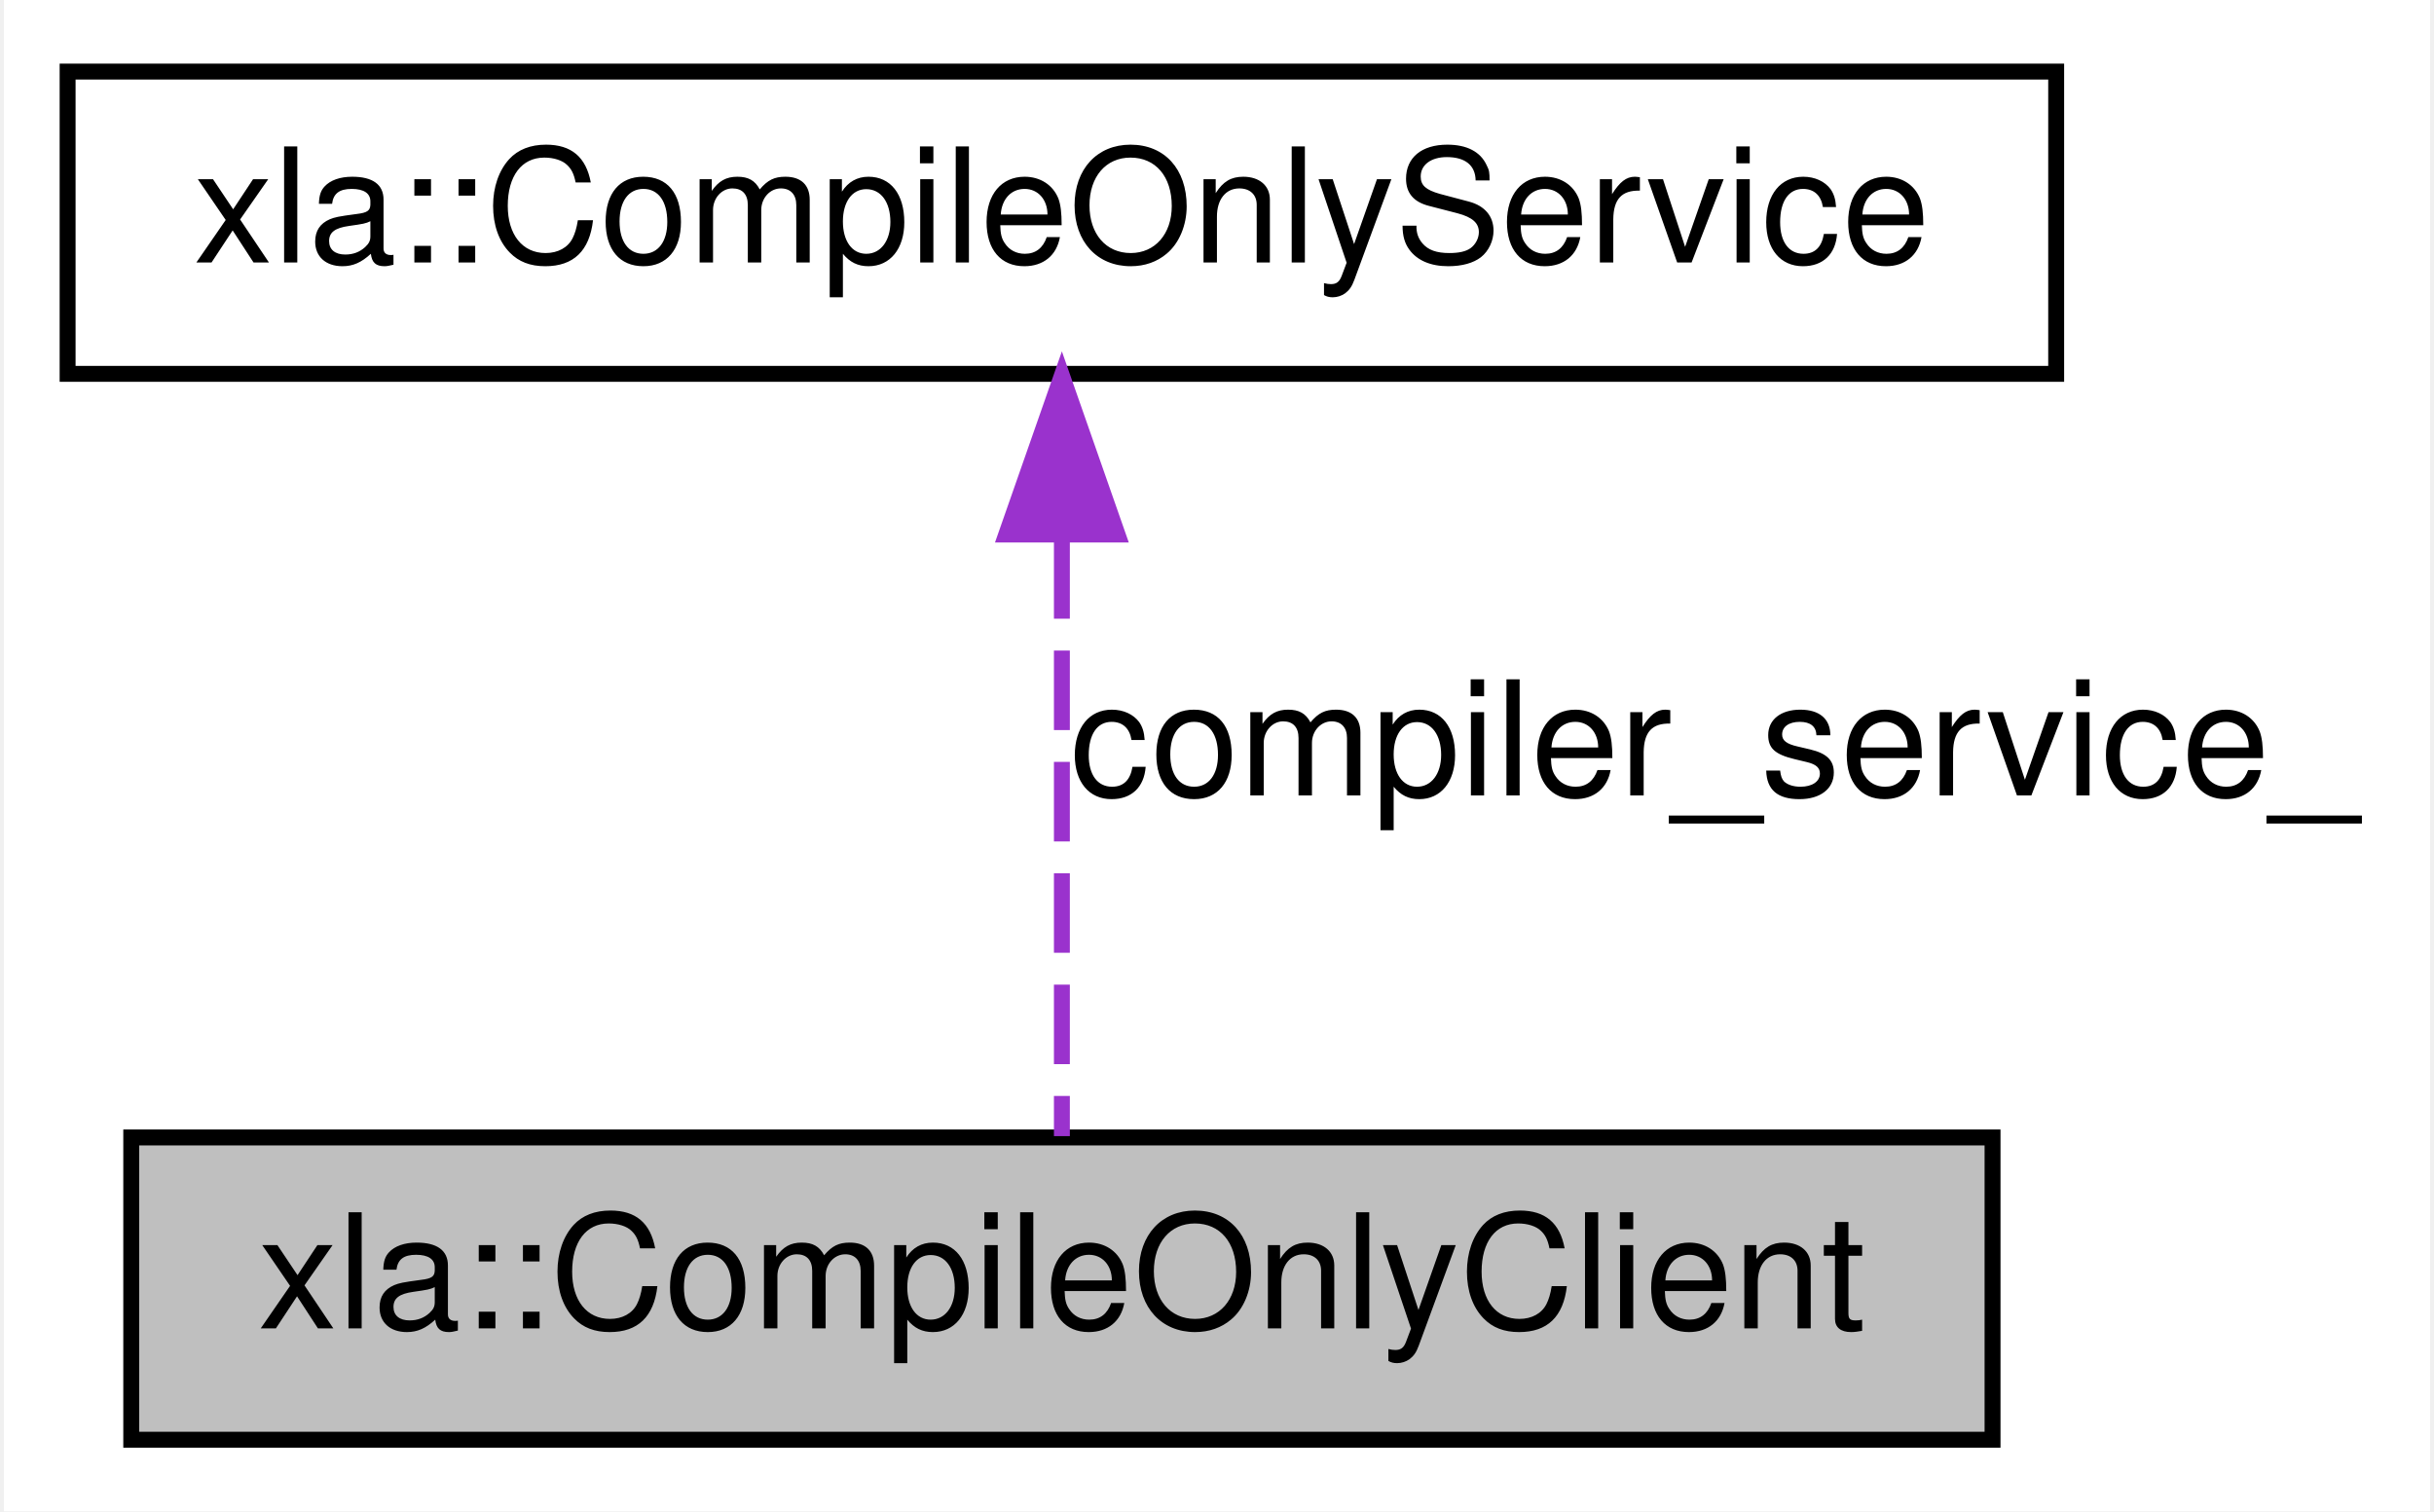
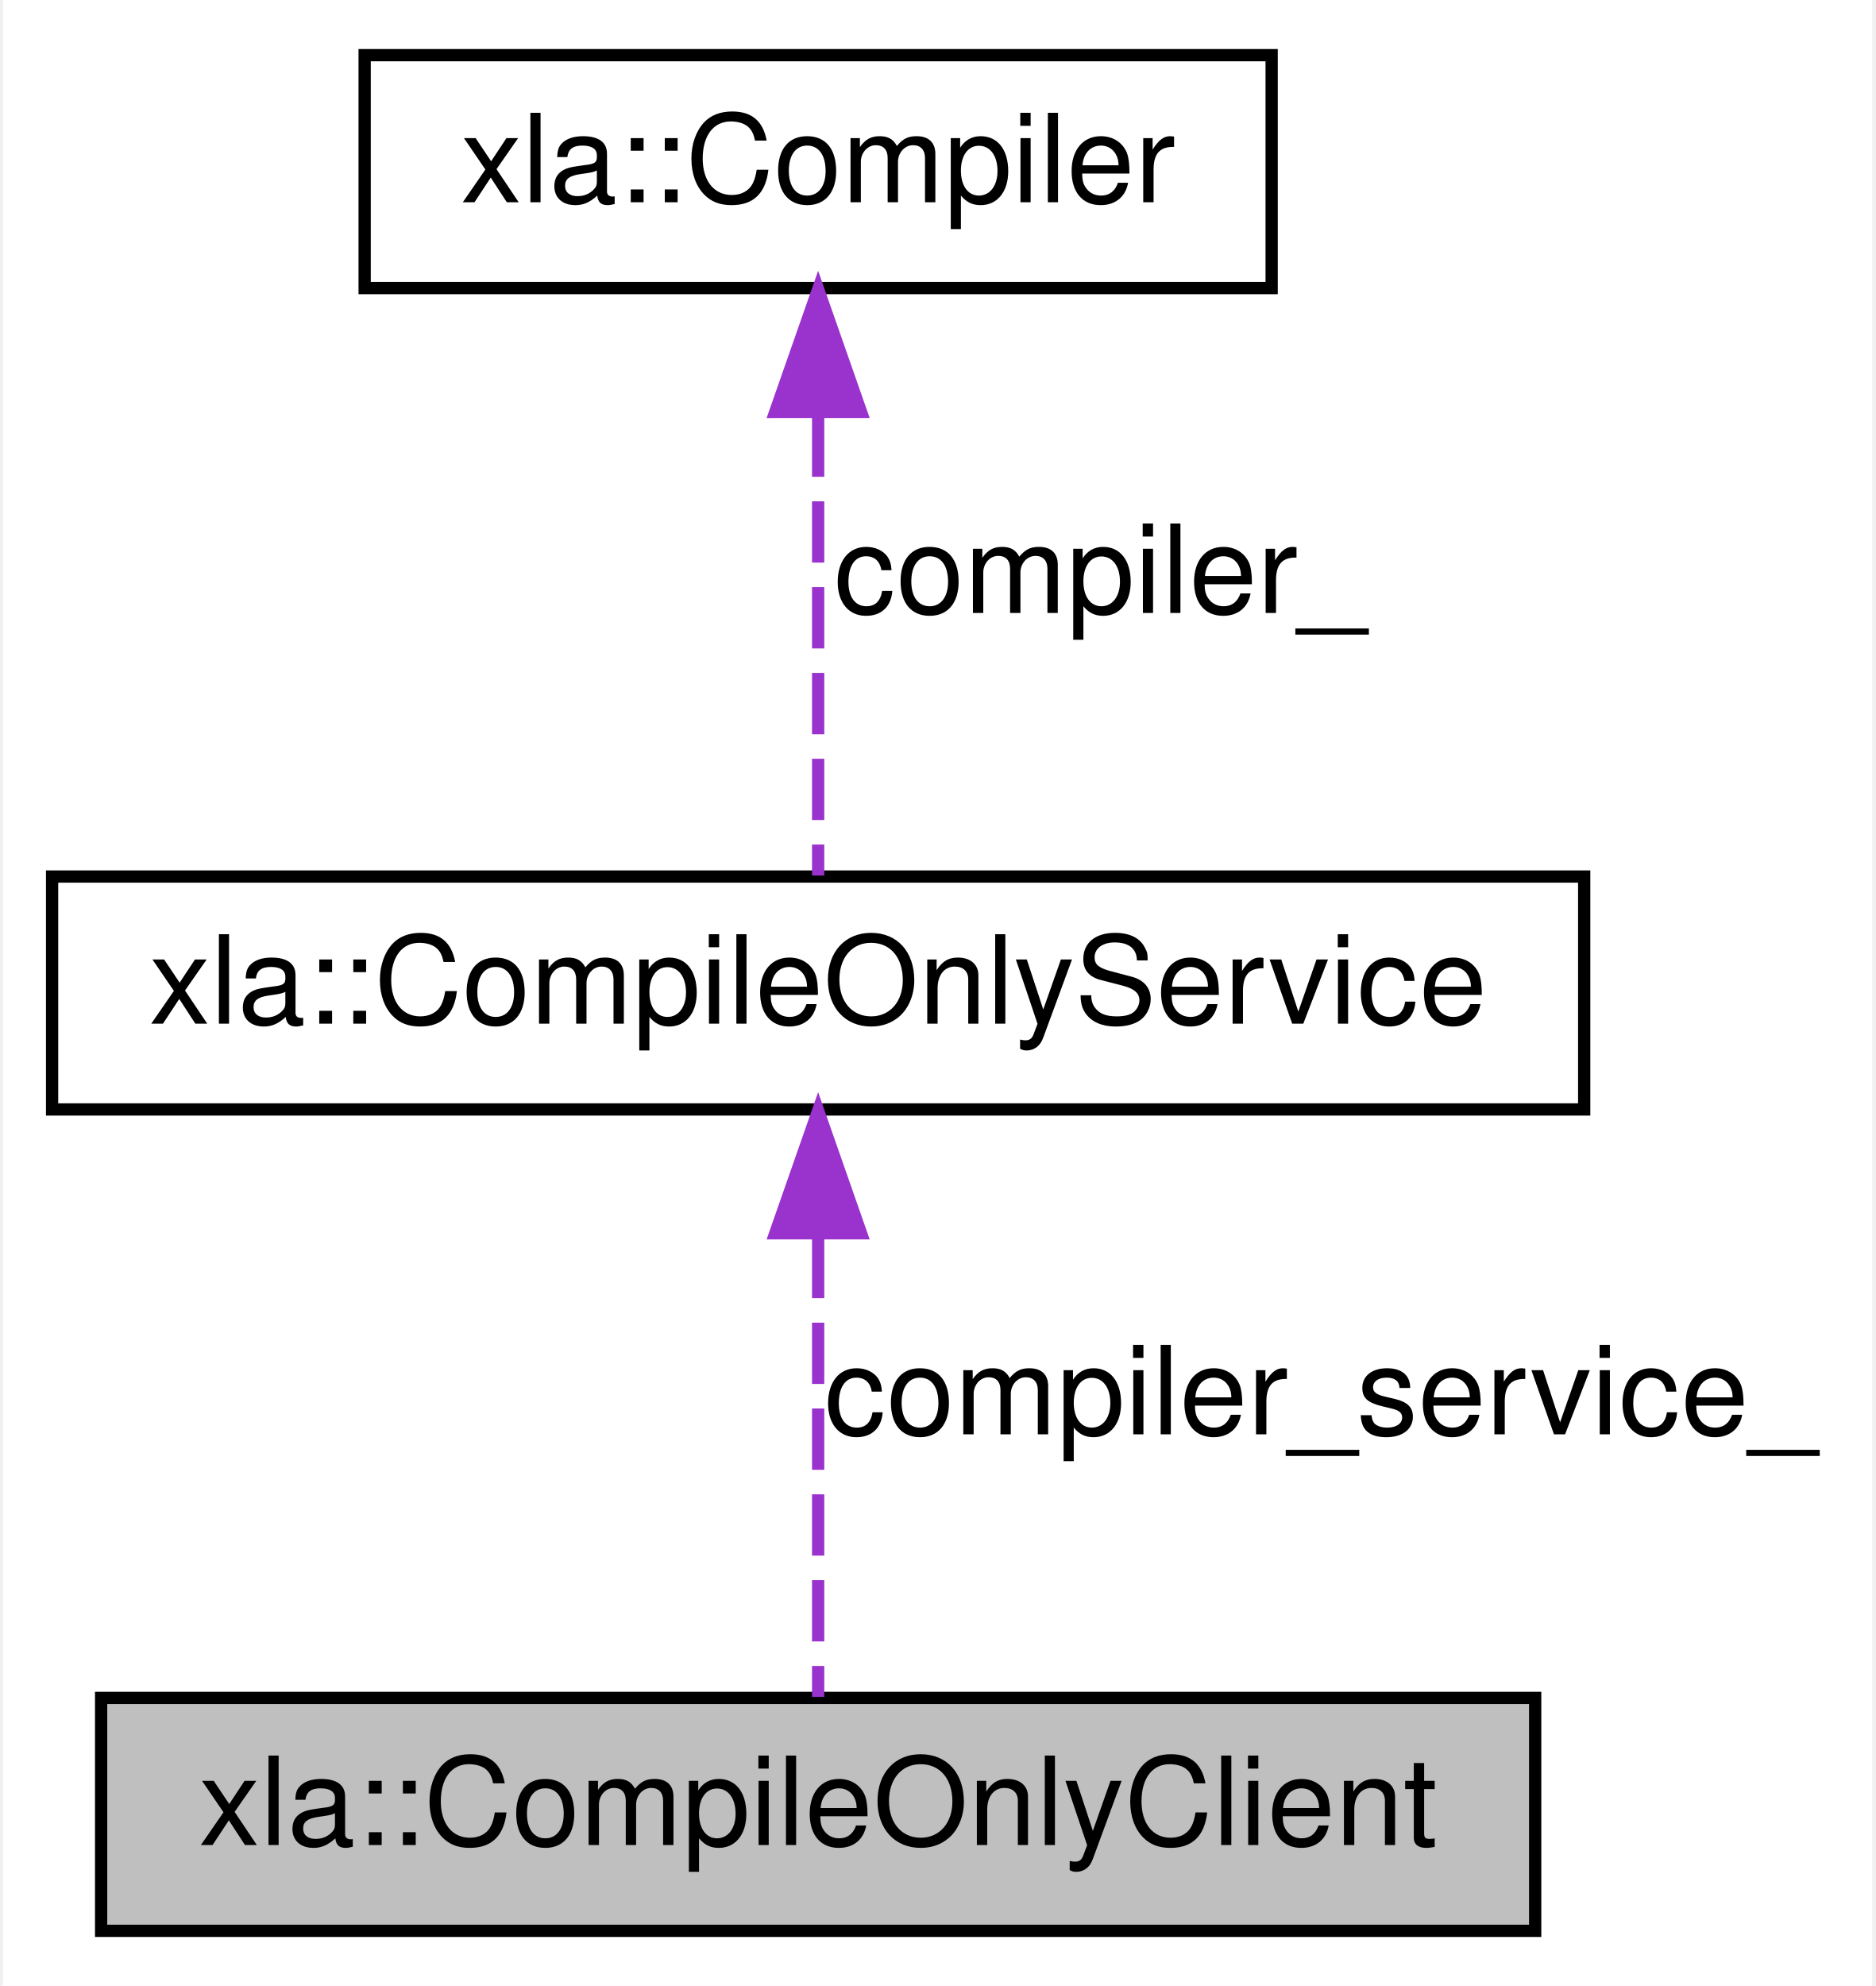
- <svg xmlns="http://www.w3.org/2000/svg" xmlns:xlink="http://www.w3.org/1999/xlink" width="153pt" height="95pt" viewBox="0.00 0.00 152.50 95.00">
-   <g id="graph0" class="graph" transform="scale(1 1) rotate(0) translate(4 91)">
-     <polygon fill="#ffffff" stroke="transparent" points="-4,4 -4,-91 148.5,-91 148.5,4 -4,4" />
+ <svg xmlns="http://www.w3.org/2000/svg" xmlns:xlink="http://www.w3.org/1999/xlink" width="153pt" height="162pt" viewBox="0.00 0.00 152.50 162.00">
+   <g id="graph0" class="graph" transform="scale(1 1) rotate(0) translate(4 158)">
+     <polygon fill="#ffffff" stroke="transparent" points="-4,4 -4,-158 148.5,-158 148.5,4 -4,4" />
    <g id="node1" class="node">
      <polygon fill="#bfbfbf" stroke="#000000" points="4,-.5 4,-19.5 121,-19.5 121,-.5 4,-.5" />
      <text text-anchor="middle" x="62.5" y="-7.5" font-family="Helvetica,sans-Serif" font-size="10.00" fill="#000000">xla::CompileOnlyClient</text>
    </g>
    <g id="node2" class="node">
      <g id="a_node2">
        <a xlink:href="../../dc/d07/classxla_1_1CompileOnlyService.html" target="_top" xlink:title="xla::CompileOnlyService">
          <polygon fill="#ffffff" stroke="#000000" points="0,-67.5 0,-86.5 125,-86.5 125,-67.5 0,-67.5" />
          <text text-anchor="middle" x="62.5" y="-74.5" font-family="Helvetica,sans-Serif" font-size="10.00" fill="#000000">xla::CompileOnlyService</text>
        </a>
      </g>
    </g>
    <g id="edge1" class="edge">
      <path fill="none" stroke="#9a32cd" stroke-dasharray="5,2" d="M62.5,-57.108C62.5,-44.714 62.5,-29.326 62.5,-19.582" />
      <polygon fill="#9a32cd" stroke="#9a32cd" points="59,-57.401 62.5,-67.4 66,-57.401 59,-57.401" />
      <text text-anchor="middle" x="103.5" y="-41" font-family="Helvetica,sans-Serif" font-size="10.00" fill="#000000"> compiler_service_</text>
    </g>
+     <g id="node3" class="node">
+       <g id="a_node3">
+         <a xlink:href="../../d3/d3e/classxla_1_1Compiler.html" target="_top" xlink:title="xla::Compiler">
+           <polygon fill="#ffffff" stroke="#000000" points="25.5,-134.5 25.5,-153.5 99.5,-153.5 99.5,-134.5 25.5,-134.5" />
+           <text text-anchor="middle" x="62.5" y="-141.5" font-family="Helvetica,sans-Serif" font-size="10.00" fill="#000000">xla::Compiler</text>
+         </a>
+       </g>
+     </g>
+     <g id="edge2" class="edge">
+       <path fill="none" stroke="#9a32cd" stroke-dasharray="5,2" d="M62.5,-124.108C62.5,-111.714 62.5,-96.326 62.5,-86.582" />
+       <polygon fill="#9a32cd" stroke="#9a32cd" points="59,-124.4 62.5,-134.4 66,-124.401 59,-124.4" />
+       <text text-anchor="middle" x="85.5" y="-108" font-family="Helvetica,sans-Serif" font-size="10.00" fill="#000000"> compiler_</text>
+     </g>
  </g>
</svg>
